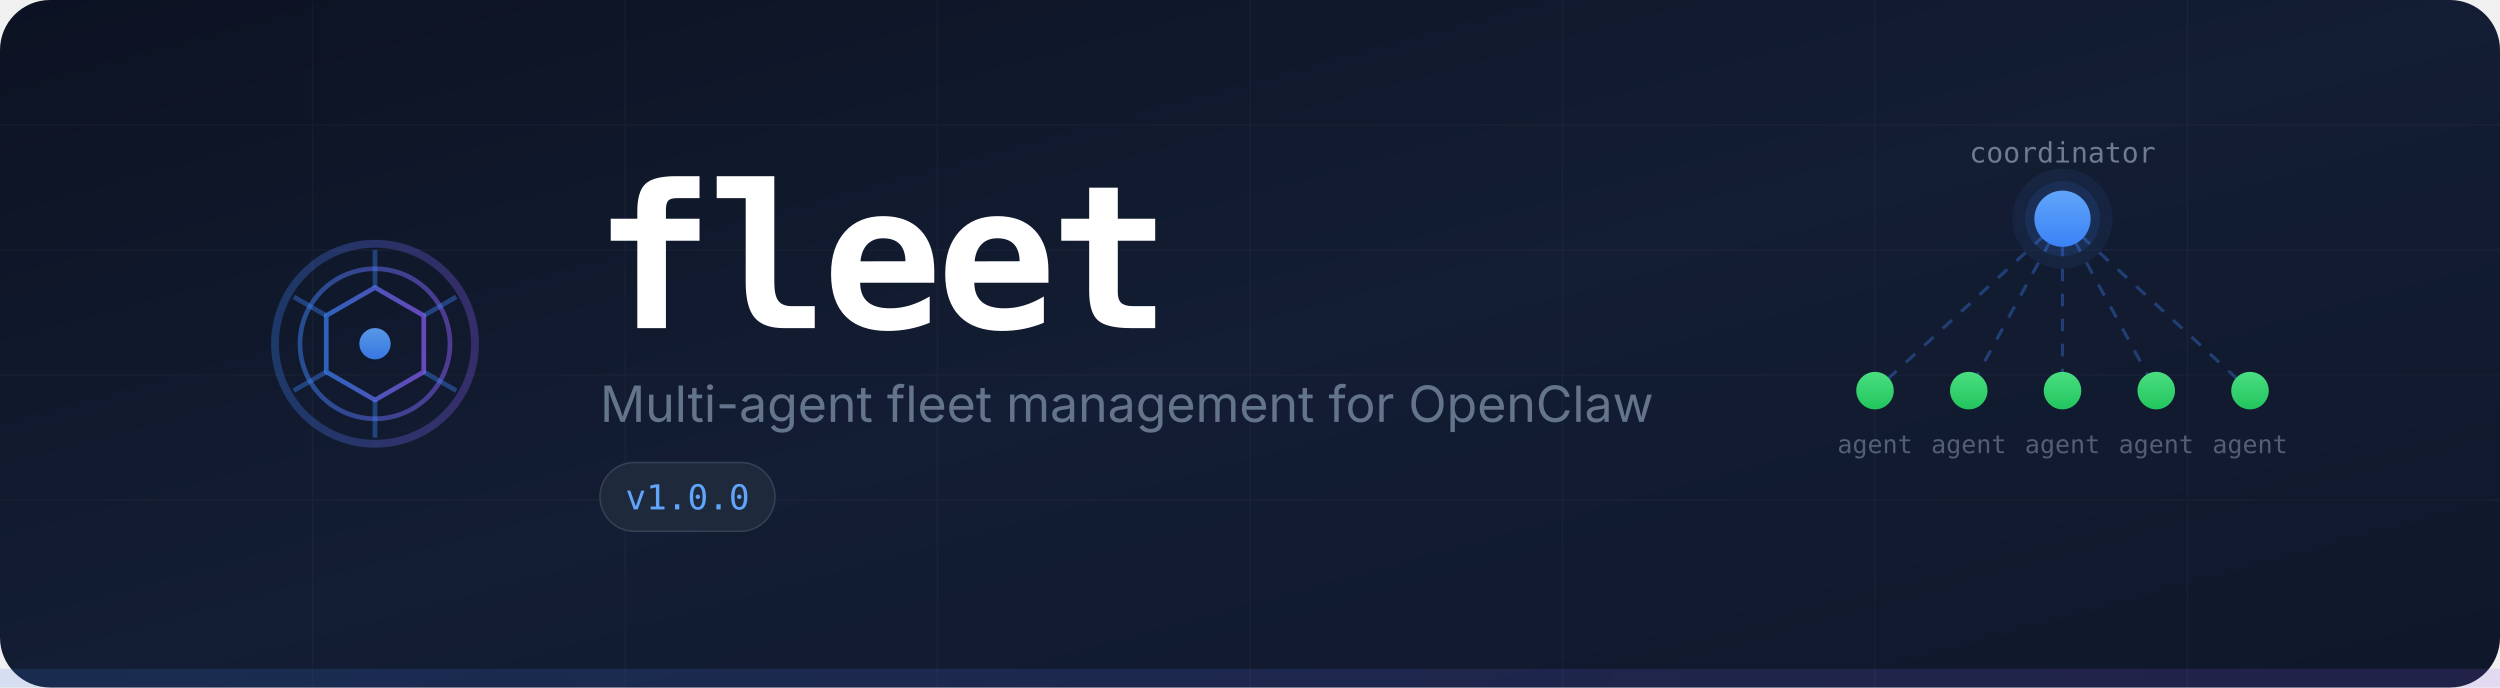
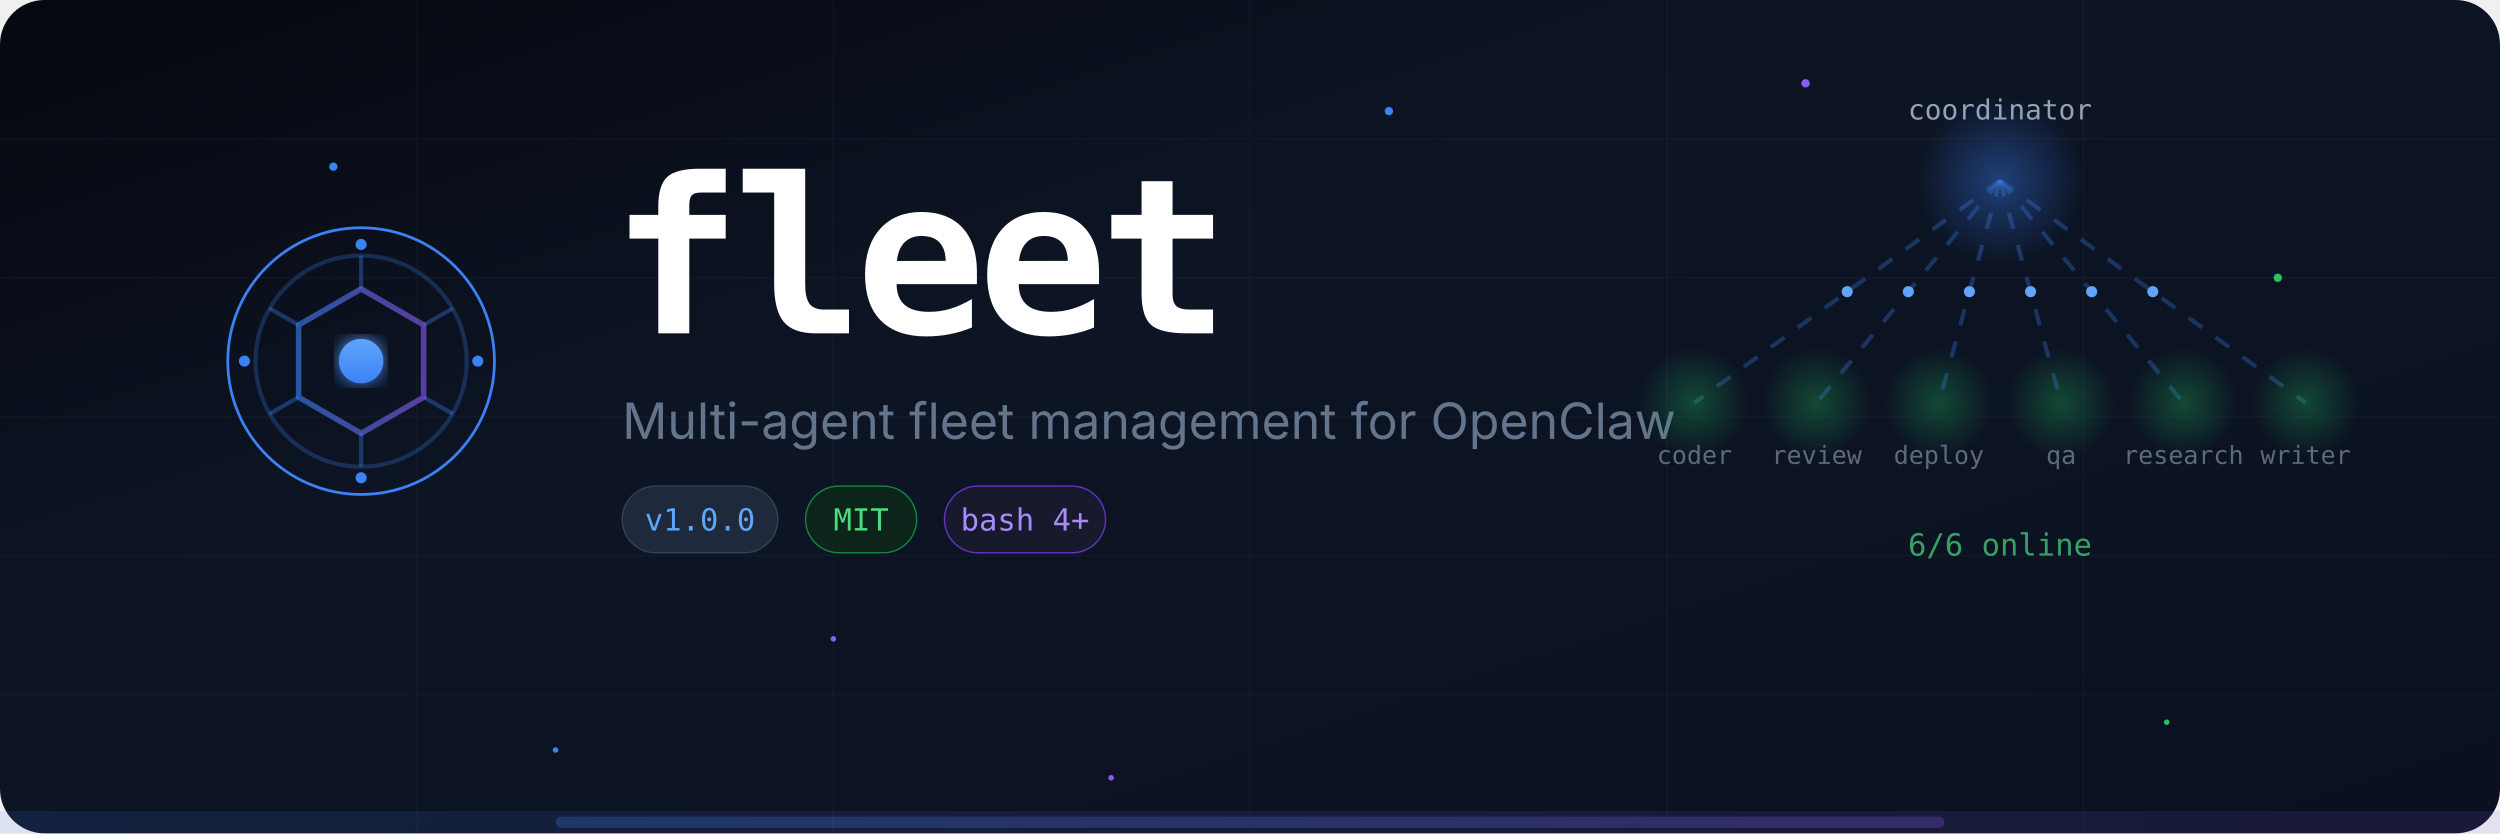
- <svg xmlns="http://www.w3.org/2000/svg" viewBox="0 0 800 220">
+ <svg xmlns="http://www.w3.org/2000/svg" viewBox="0 0 900 300">
  <defs>
    <linearGradient id="bg" x1="0%" y1="0%" x2="100%" y2="100%">
-       <stop offset="0%" style="stop-color:#0c1222" />
-       <stop offset="50%" style="stop-color:#131d33" />
-       <stop offset="100%" style="stop-color:#0f172a" />
+       <stop offset="0%" style="stop-color:#06080f" />
+       <stop offset="40%" style="stop-color:#0d1525" />
+       <stop offset="100%" style="stop-color:#0a1020" />
    </linearGradient>
    <linearGradient id="accent" x1="0%" y1="0%" x2="100%" y2="0%">
      <stop offset="0%" style="stop-color:#3b82f6" />
      <stop offset="100%" style="stop-color:#8b5cf6" />
    </linearGradient>
    <linearGradient id="green-glow" x1="0%" y1="0%" x2="0%" y2="100%">
      <stop offset="0%" style="stop-color:#4ade80" />
      <stop offset="100%" style="stop-color:#22c55e" />
    </linearGradient>
    <linearGradient id="blue-glow" x1="0%" y1="0%" x2="0%" y2="100%">
      <stop offset="0%" style="stop-color:#60a5fa" />
      <stop offset="100%" style="stop-color:#3b82f6" />
    </linearGradient>
+     <radialGradient id="coord-glow-rad" cx="50%" cy="50%" r="50%">
+       <stop offset="0%" style="stop-color:#3b82f6;stop-opacity:0.4" />
+       <stop offset="100%" style="stop-color:#3b82f6;stop-opacity:0" />
+     </radialGradient>
+     <radialGradient id="agent-glow-rad" cx="50%" cy="50%" r="50%">
+       <stop offset="0%" style="stop-color:#22c55e;stop-opacity:0.3" />
+       <stop offset="100%" style="stop-color:#22c55e;stop-opacity:0" />
+     </radialGradient>
+     <filter id="glow">
+       <feGaussianBlur stdDeviation="3" result="blur" />
+       <feMerge>
+         <feMergeNode in="blur" />
+         <feMergeNode in="SourceGraphic" />
+       </feMerge>
+     </filter>
    <style>
      @keyframes pulse-agent {
-         0%, 100% { opacity: 0.7; r: 6; }
-         50% { opacity: 1; r: 7.5; }
+         0%, 100% { opacity: 0.6; }
+         50% { opacity: 1; }
      }
      @keyframes pulse-coord {
-         0%, 100% { opacity: 0.8; r: 9; }
-         50% { opacity: 1; r: 11; }
+         0%, 100% { opacity: 0.7; }
+         50% { opacity: 1; }
+       }
+       @keyframes glow-ring {
+         0%, 100% { opacity: 0.15; }
+         50% { opacity: 0.4; }
      }
      @keyframes dash-flow {
-         0% { stroke-dashoffset: 20; }
+         0% { stroke-dashoffset: 24; }
        100% { stroke-dashoffset: 0; }
      }
-       @keyframes fade-in {
+       @keyframes signal-send {
        0% { opacity: 0; }
-         100% { opacity: 1; }
-       }
-       .agent-dot { animation: pulse-agent 2.5s ease-in-out infinite; }
-       .agent-dot-d1 { animation-delay: 0s; }
-       .agent-dot-d2 { animation-delay: 0.4s; }
-       .agent-dot-d3 { animation-delay: 0.8s; }
-       .agent-dot-d4 { animation-delay: 1.2s; }
-       .agent-dot-d5 { animation-delay: 1.6s; }
-       .coord-dot { animation: pulse-coord 3s ease-in-out infinite; }
-       .conn-line { 
-         stroke-dasharray: 4 4;
-         animation: dash-flow 1.5s linear infinite;
-       }
-       .conn-line-d1 { animation-delay: 0s; }
-       .conn-line-d2 { animation-delay: 0.3s; }
-       .conn-line-d3 { animation-delay: 0.6s; }
-       .conn-line-d4 { animation-delay: 0.9s; }
-       .conn-line-d5 { animation-delay: 1.2s; }
+         20% { opacity: 1; }
+         80% { opacity: 1; }
+         100% { opacity: 0; }
+       }
+       @keyframes orbit {
+         0% { opacity: 0.3; }
+         25% { opacity: 0.8; }
+         50% { opacity: 0.3; }
+         75% { opacity: 0.8; }
+         100% { opacity: 0.3; }
+       }
+       @keyframes scale-pulse {
+         0%, 100% { r: 8; }
+         50% { r: 11; }
+       }
+       @keyframes scale-pulse-sm {
+         0%, 100% { r: 6; }
+         50% { r: 8; }
+       }
+       @keyframes beacon {
+         0% { r: 14; opacity: 0.5; }
+         100% { r: 40; opacity: 0; }
+       }
+       @keyframes float-up {
+         0%, 100% { opacity: 0.05; }
+         50% { opacity: 0.12; }
+       }
+       .agent-dot { animation: pulse-agent 2s ease-in-out infinite; }
+       .agent-scale { animation: scale-pulse-sm 2s ease-in-out infinite; }
+       .d0 { animation-delay: 0s; }
+       .d1 { animation-delay: 0.3s; }
+       .d2 { animation-delay: 0.6s; }
+       .d3 { animation-delay: 0.9s; }
+       .d4 { animation-delay: 1.2s; }
+       .d5 { animation-delay: 1.5s; }
+       .d6 { animation-delay: 1.8s; }
+       .coord-dot { animation: pulse-coord 2.5s ease-in-out infinite; }
+       .coord-scale { animation: scale-pulse 2.5s ease-in-out infinite; }
+       .glow-ring { animation: glow-ring 3s ease-in-out infinite; }
+       .beacon { animation: beacon 2.5s ease-out infinite; }
+       .beacon-d1 { animation-delay: 0.8s; }
+       .conn-line {
+         stroke-dasharray: 6 6;
+         animation: dash-flow 1.2s linear infinite;
+       }
+       .signal {
+         animation: signal-send 2s ease-in-out infinite;
+       }
+       .signal-d1 { animation-delay: 0.5s; }
+       .signal-d2 { animation-delay: 1.0s; }
+       .signal-d3 { animation-delay: 1.5s; }
+       .signal-d4 { animation-delay: 2.0s; }
+       .orbit-dot { animation: orbit 4s ease-in-out infinite; }
+       .orbit-d1 { animation-delay: 1s; }
+       .orbit-d2 { animation-delay: 2s; }
+       .orbit-d3 { animation-delay: 3s; }
+       .bg-particle { animation: float-up 5s ease-in-out infinite; }
+       .bg-p1 { animation-delay: 0s; }
+       .bg-p2 { animation-delay: 1.2s; }
+       .bg-p3 { animation-delay: 2.4s; }
+       .bg-p4 { animation-delay: 3.6s; }
    </style>
  </defs>
-   <rect width="800" height="220" rx="16" fill="url(#bg)" />
-   <g opacity="0.03">
-     <line x1="0" y1="40" x2="800" y2="40" stroke="white" stroke-width="0.5" />
-     <line x1="0" y1="80" x2="800" y2="80" stroke="white" stroke-width="0.5" />
-     <line x1="0" y1="120" x2="800" y2="120" stroke="white" stroke-width="0.5" />
-     <line x1="0" y1="160" x2="800" y2="160" stroke="white" stroke-width="0.5" />
-     <line x1="100" y1="0" x2="100" y2="220" stroke="white" stroke-width="0.5" />
-     <line x1="200" y1="0" x2="200" y2="220" stroke="white" stroke-width="0.5" />
-     <line x1="300" y1="0" x2="300" y2="220" stroke="white" stroke-width="0.5" />
-     <line x1="400" y1="0" x2="400" y2="220" stroke="white" stroke-width="0.5" />
-     <line x1="500" y1="0" x2="500" y2="220" stroke="white" stroke-width="0.5" />
-     <line x1="600" y1="0" x2="600" y2="220" stroke="white" stroke-width="0.5" />
-     <line x1="700" y1="0" x2="700" y2="220" stroke="white" stroke-width="0.5" />
-   </g>
-   <g transform="translate(120, 110)">
-     <circle cx="0" cy="0" r="32" fill="none" stroke="url(#accent)" stroke-width="2.5" opacity="0.3" />
-     <circle cx="0" cy="0" r="24" fill="none" stroke="url(#accent)" stroke-width="1.5" opacity="0.5" />
-     <polygon points="0,-18 15.6,-9 15.6,9 0,18 -15.6,9 -15.6,-9" fill="none" stroke="url(#accent)" stroke-width="1.5" opacity="0.7" />
-     <circle cx="0" cy="0" r="5" fill="url(#blue-glow)" opacity="0.9" />
-     <line x1="0" y1="-18" x2="0" y2="-30" stroke="#3b82f6" stroke-width="1.5" opacity="0.4" />
-     <line x1="15.6" y1="-9" x2="26" y2="-15" stroke="#3b82f6" stroke-width="1.5" opacity="0.4" />
-     <line x1="15.6" y1="9" x2="26" y2="15" stroke="#3b82f6" stroke-width="1.5" opacity="0.4" />
-     <line x1="0" y1="18" x2="0" y2="30" stroke="#3b82f6" stroke-width="1.5" opacity="0.4" />
-     <line x1="-15.6" y1="9" x2="-26" y2="15" stroke="#3b82f6" stroke-width="1.5" opacity="0.4" />
-     <line x1="-15.6" y1="-9" x2="-26" y2="-15" stroke="#3b82f6" stroke-width="1.5" opacity="0.4" />
-   </g>
-   <text x="190" y="105" font-family="ui-monospace, 'SF Mono', 'Cascadia Code', monospace" font-size="64" font-weight="700" fill="white" letter-spacing="-2">fleet</text>
-   <text x="192" y="135" font-family="-apple-system, BlinkMacSystemFont, 'Segoe UI', system-ui, sans-serif" font-size="16" fill="#64748b">Multi-agent fleet management for OpenClaw</text>
-   <rect x="192" y="148" width="56" height="22" rx="11" fill="#1e293b" stroke="#334155" stroke-width="0.5" />
-   <text x="220" y="163" font-family="ui-monospace, monospace" font-size="11" fill="#60a5fa" text-anchor="middle">v1.0.0</text>
-   <g transform="translate(600, 70)">
-     <line x1="60" y1="0" x2="0" y2="55" class="conn-line conn-line-d1" stroke="#3b82f6" stroke-width="1" opacity="0.35" />
-     <line x1="60" y1="0" x2="30" y2="55" class="conn-line conn-line-d2" stroke="#3b82f6" stroke-width="1" opacity="0.35" />
-     <line x1="60" y1="0" x2="60" y2="55" class="conn-line conn-line-d3" stroke="#3b82f6" stroke-width="1" opacity="0.35" />
-     <line x1="60" y1="0" x2="90" y2="55" class="conn-line conn-line-d4" stroke="#3b82f6" stroke-width="1" opacity="0.35" />
-     <line x1="60" y1="0" x2="120" y2="55" class="conn-line conn-line-d5" stroke="#3b82f6" stroke-width="1" opacity="0.35" />
-     <circle cx="60" cy="0" r="16" fill="#3b82f6" opacity="0.08" />
-     <circle cx="60" cy="0" r="12" fill="#3b82f6" opacity="0.12" />
-     <circle cx="60" cy="0" r="9" fill="url(#blue-glow)" class="coord-dot" />
-     <circle cx="0" cy="55" r="6" fill="url(#green-glow)" class="agent-dot agent-dot-d1" />
-     <circle cx="30" cy="55" r="6" fill="url(#green-glow)" class="agent-dot agent-dot-d2" />
-     <circle cx="60" cy="55" r="6" fill="url(#green-glow)" class="agent-dot agent-dot-d3" />
-     <circle cx="90" cy="55" r="6" fill="url(#green-glow)" class="agent-dot agent-dot-d4" />
-     <circle cx="120" cy="55" r="6" fill="url(#green-glow)" class="agent-dot agent-dot-d5" />
-     <text x="60" y="-18" font-family="ui-monospace, monospace" font-size="9" fill="#94a3b8" text-anchor="middle" opacity="0.7">coordinator</text>
-     <text x="0" y="75" font-family="ui-monospace, monospace" font-size="8" fill="#94a3b8" text-anchor="middle" opacity="0.5">agent</text>
-     <text x="30" y="75" font-family="ui-monospace, monospace" font-size="8" fill="#94a3b8" text-anchor="middle" opacity="0.5">agent</text>
-     <text x="60" y="75" font-family="ui-monospace, monospace" font-size="8" fill="#94a3b8" text-anchor="middle" opacity="0.5">agent</text>
-     <text x="90" y="75" font-family="ui-monospace, monospace" font-size="8" fill="#94a3b8" text-anchor="middle" opacity="0.5">agent</text>
-     <text x="120" y="75" font-family="ui-monospace, monospace" font-size="8" fill="#94a3b8" text-anchor="middle" opacity="0.5">agent</text>
-   </g>
-   <rect x="0" y="214" width="800" height="6" rx="0 0 16 16" fill="url(#accent)" opacity="0.15" />
+   <rect width="900" height="300" rx="16" fill="url(#bg)" />
+   <circle cx="120" cy="60" r="1.5" fill="#3b82f6" class="bg-particle bg-p1" />
+   <circle cx="300" cy="230" r="1" fill="#8b5cf6" class="bg-particle bg-p2" />
+   <circle cx="500" cy="40" r="1.5" fill="#3b82f6" class="bg-particle bg-p3" />
+   <circle cx="780" cy="260" r="1" fill="#22c55e" class="bg-particle bg-p4" />
+   <circle cx="650" cy="30" r="1.5" fill="#8b5cf6" class="bg-particle bg-p1" />
+   <circle cx="200" cy="270" r="1" fill="#3b82f6" class="bg-particle bg-p3" />
+   <circle cx="820" cy="100" r="1.5" fill="#22c55e" class="bg-particle bg-p2" />
+   <circle cx="400" cy="280" r="1" fill="#8b5cf6" class="bg-particle bg-p4" />
+   <g opacity="0.025">
+     <line x1="0" y1="50" x2="900" y2="50" stroke="white" stroke-width="0.5" />
+     <line x1="0" y1="100" x2="900" y2="100" stroke="white" stroke-width="0.5" />
+     <line x1="0" y1="150" x2="900" y2="150" stroke="white" stroke-width="0.5" />
+     <line x1="0" y1="200" x2="900" y2="200" stroke="white" stroke-width="0.5" />
+     <line x1="0" y1="250" x2="900" y2="250" stroke="white" stroke-width="0.5" />
+     <line x1="150" y1="0" x2="150" y2="300" stroke="white" stroke-width="0.5" />
+     <line x1="300" y1="0" x2="300" y2="300" stroke="white" stroke-width="0.5" />
+     <line x1="450" y1="0" x2="450" y2="300" stroke="white" stroke-width="0.5" />
+     <line x1="600" y1="0" x2="600" y2="300" stroke="white" stroke-width="0.5" />
+     <line x1="750" y1="0" x2="750" y2="300" stroke="white" stroke-width="0.5" />
+   </g>
+   <g transform="translate(130, 130)">
+     <circle cx="0" cy="0" r="48" fill="none" stroke="#3b82f6" stroke-width="1" class="glow-ring" />
+     <circle cx="0" cy="0" r="38" fill="none" stroke="#3b82f6" stroke-width="1.5" opacity="0.25" />
+     <circle cx="0" cy="0" fill="none" stroke="#3b82f6" stroke-width="1" class="beacon" />
+     <circle cx="0" cy="0" fill="none" stroke="#3b82f6" stroke-width="1" class="beacon beacon-d1" />
+     <circle cx="42" cy="0" r="2" fill="#3b82f6" class="orbit-dot" />
+     <circle cx="-42" cy="0" r="2" fill="#3b82f6" class="orbit-dot orbit-d1" />
+     <circle cx="0" cy="42" r="2" fill="#3b82f6" class="orbit-dot orbit-d2" />
+     <circle cx="0" cy="-42" r="2" fill="#3b82f6" class="orbit-dot orbit-d3" />
+     <polygon points="0,-26 22.5,-13 22.5,13 0,26 -22.5,13 -22.5,-13" fill="none" stroke="url(#accent)" stroke-width="2" opacity="0.6" />
+     <line x1="0" y1="-26" x2="0" y2="-38" stroke="#3b82f6" stroke-width="1.5" opacity="0.35" />
+     <line x1="22.5" y1="-13" x2="33" y2="-19" stroke="#3b82f6" stroke-width="1.5" opacity="0.35" />
+     <line x1="22.5" y1="13" x2="33" y2="19" stroke="#3b82f6" stroke-width="1.5" opacity="0.35" />
+     <line x1="0" y1="26" x2="0" y2="38" stroke="#3b82f6" stroke-width="1.5" opacity="0.35" />
+     <line x1="-22.5" y1="13" x2="-33" y2="19" stroke="#3b82f6" stroke-width="1.5" opacity="0.35" />
+     <line x1="-22.5" y1="-13" x2="-33" y2="-19" stroke="#3b82f6" stroke-width="1.5" opacity="0.35" />
+     <circle cx="0" cy="0" r="8" fill="url(#blue-glow)" class="coord-dot" filter="url(#glow)" />
+   </g>
+   <text x="220" y="120" font-family="ui-monospace, 'SF Mono', 'Cascadia Code', monospace" font-size="78" font-weight="700" fill="white" letter-spacing="-3">fleet</text>
+   <text x="224" y="158" font-family="-apple-system, BlinkMacSystemFont, 'Segoe UI', system-ui, sans-serif" font-size="18" fill="#64748b">Multi-agent fleet management for OpenClaw</text>
+   <g transform="translate(224, 175)">
+     <rect x="0" y="0" width="56" height="24" rx="12" fill="#1e293b" stroke="#334155" stroke-width="0.5" />
+     <text x="28" y="16" font-family="ui-monospace, monospace" font-size="11" fill="#60a5fa" text-anchor="middle">v1.0.0</text>
+     <rect x="66" y="0" width="40" height="24" rx="12" fill="#0d2818" stroke="#16a34a" stroke-width="0.5" opacity="0.8" />
+     <text x="86" y="16" font-family="ui-monospace, monospace" font-size="11" fill="#4ade80" text-anchor="middle">MIT</text>
+     <rect x="116" y="0" width="58" height="24" rx="12" fill="#1a1a2e" stroke="#7c3aed" stroke-width="0.5" opacity="0.8" />
+     <text x="145" y="16" font-family="ui-monospace, monospace" font-size="11" fill="#a78bfa" text-anchor="middle">bash 4+</text>
+   </g>
+   <g transform="translate(610, 65)">
+     <line x1="110" y1="0" x2="0" y2="80" class="conn-line d0" stroke="#3b82f6" stroke-width="1.5" opacity="0.3" />
+     <line x1="110" y1="0" x2="44" y2="80" class="conn-line d1" stroke="#3b82f6" stroke-width="1.5" opacity="0.3" />
+     <line x1="110" y1="0" x2="88" y2="80" class="conn-line d2" stroke="#3b82f6" stroke-width="1.5" opacity="0.3" />
+     <line x1="110" y1="0" x2="132" y2="80" class="conn-line d3" stroke="#3b82f6" stroke-width="1.5" opacity="0.3" />
+     <line x1="110" y1="0" x2="176" y2="80" class="conn-line d4" stroke="#3b82f6" stroke-width="1.5" opacity="0.3" />
+     <line x1="110" y1="0" x2="220" y2="80" class="conn-line d5" stroke="#3b82f6" stroke-width="1.5" opacity="0.3" />
+     <circle cx="55" cy="40" r="2" fill="#60a5fa" class="signal d0" />
+     <circle cx="77" cy="40" r="2" fill="#60a5fa" class="signal signal-d1" />
+     <circle cx="99" cy="40" r="2" fill="#60a5fa" class="signal signal-d2" />
+     <circle cx="121" cy="40" r="2" fill="#60a5fa" class="signal signal-d3" />
+     <circle cx="143" cy="40" r="2" fill="#60a5fa" class="signal signal-d4" />
+     <circle cx="165" cy="40" r="2" fill="#60a5fa" class="signal d0" />
+     <circle cx="110" cy="0" r="30" fill="url(#coord-glow-rad)" />
+     <circle cx="110" cy="0" fill="url(#blue-glow)" class="coord-scale" filter="url(#glow)" />
+     <text x="110" y="-22" font-family="ui-monospace, monospace" font-size="10" fill="#94a3b8" text-anchor="middle">coordinator</text>
+     <circle cx="0" cy="80" r="20" fill="url(#agent-glow-rad)" class="agent-dot d0" />
+     <circle cx="44" cy="80" r="20" fill="url(#agent-glow-rad)" class="agent-dot d1" />
+     <circle cx="88" cy="80" r="20" fill="url(#agent-glow-rad)" class="agent-dot d2" />
+     <circle cx="132" cy="80" r="20" fill="url(#agent-glow-rad)" class="agent-dot d3" />
+     <circle cx="176" cy="80" r="20" fill="url(#agent-glow-rad)" class="agent-dot d4" />
+     <circle cx="220" cy="80" r="20" fill="url(#agent-glow-rad)" class="agent-dot d5" />
+     <circle cx="0" cy="80" fill="url(#green-glow)" class="agent-scale d0" filter="url(#glow)" />
+     <circle cx="44" cy="80" fill="url(#green-glow)" class="agent-scale d1" filter="url(#glow)" />
+     <circle cx="88" cy="80" fill="url(#green-glow)" class="agent-scale d2" filter="url(#glow)" />
+     <circle cx="132" cy="80" fill="url(#green-glow)" class="agent-scale d3" filter="url(#glow)" />
+     <circle cx="176" cy="80" fill="url(#green-glow)" class="agent-scale d4" filter="url(#glow)" />
+     <circle cx="220" cy="80" fill="url(#green-glow)" class="agent-scale d5" filter="url(#glow)" />
+     <text x="0" y="102" font-family="ui-monospace, monospace" font-size="9" fill="#94a3b8" text-anchor="middle" opacity="0.6">coder</text>
+     <text x="44" y="102" font-family="ui-monospace, monospace" font-size="9" fill="#94a3b8" text-anchor="middle" opacity="0.6">review</text>
+     <text x="88" y="102" font-family="ui-monospace, monospace" font-size="9" fill="#94a3b8" text-anchor="middle" opacity="0.6">deploy</text>
+     <text x="132" y="102" font-family="ui-monospace, monospace" font-size="9" fill="#94a3b8" text-anchor="middle" opacity="0.6">qa</text>
+     <text x="176" y="102" font-family="ui-monospace, monospace" font-size="9" fill="#94a3b8" text-anchor="middle" opacity="0.6">research</text>
+     <text x="220" y="102" font-family="ui-monospace, monospace" font-size="9" fill="#94a3b8" text-anchor="middle" opacity="0.6">writer</text>
+     <text x="110" y="135" font-family="ui-monospace, monospace" font-size="11" fill="#4ade80" text-anchor="middle" opacity="0.7">6/6 online</text>
+   </g>
+   <rect x="0" y="292" width="900" height="8" rx="0" fill="url(#accent)" opacity="0.12" />
+   <rect x="200" y="294" width="500" height="4" rx="2" fill="url(#accent)" opacity="0.25" />
</svg>
